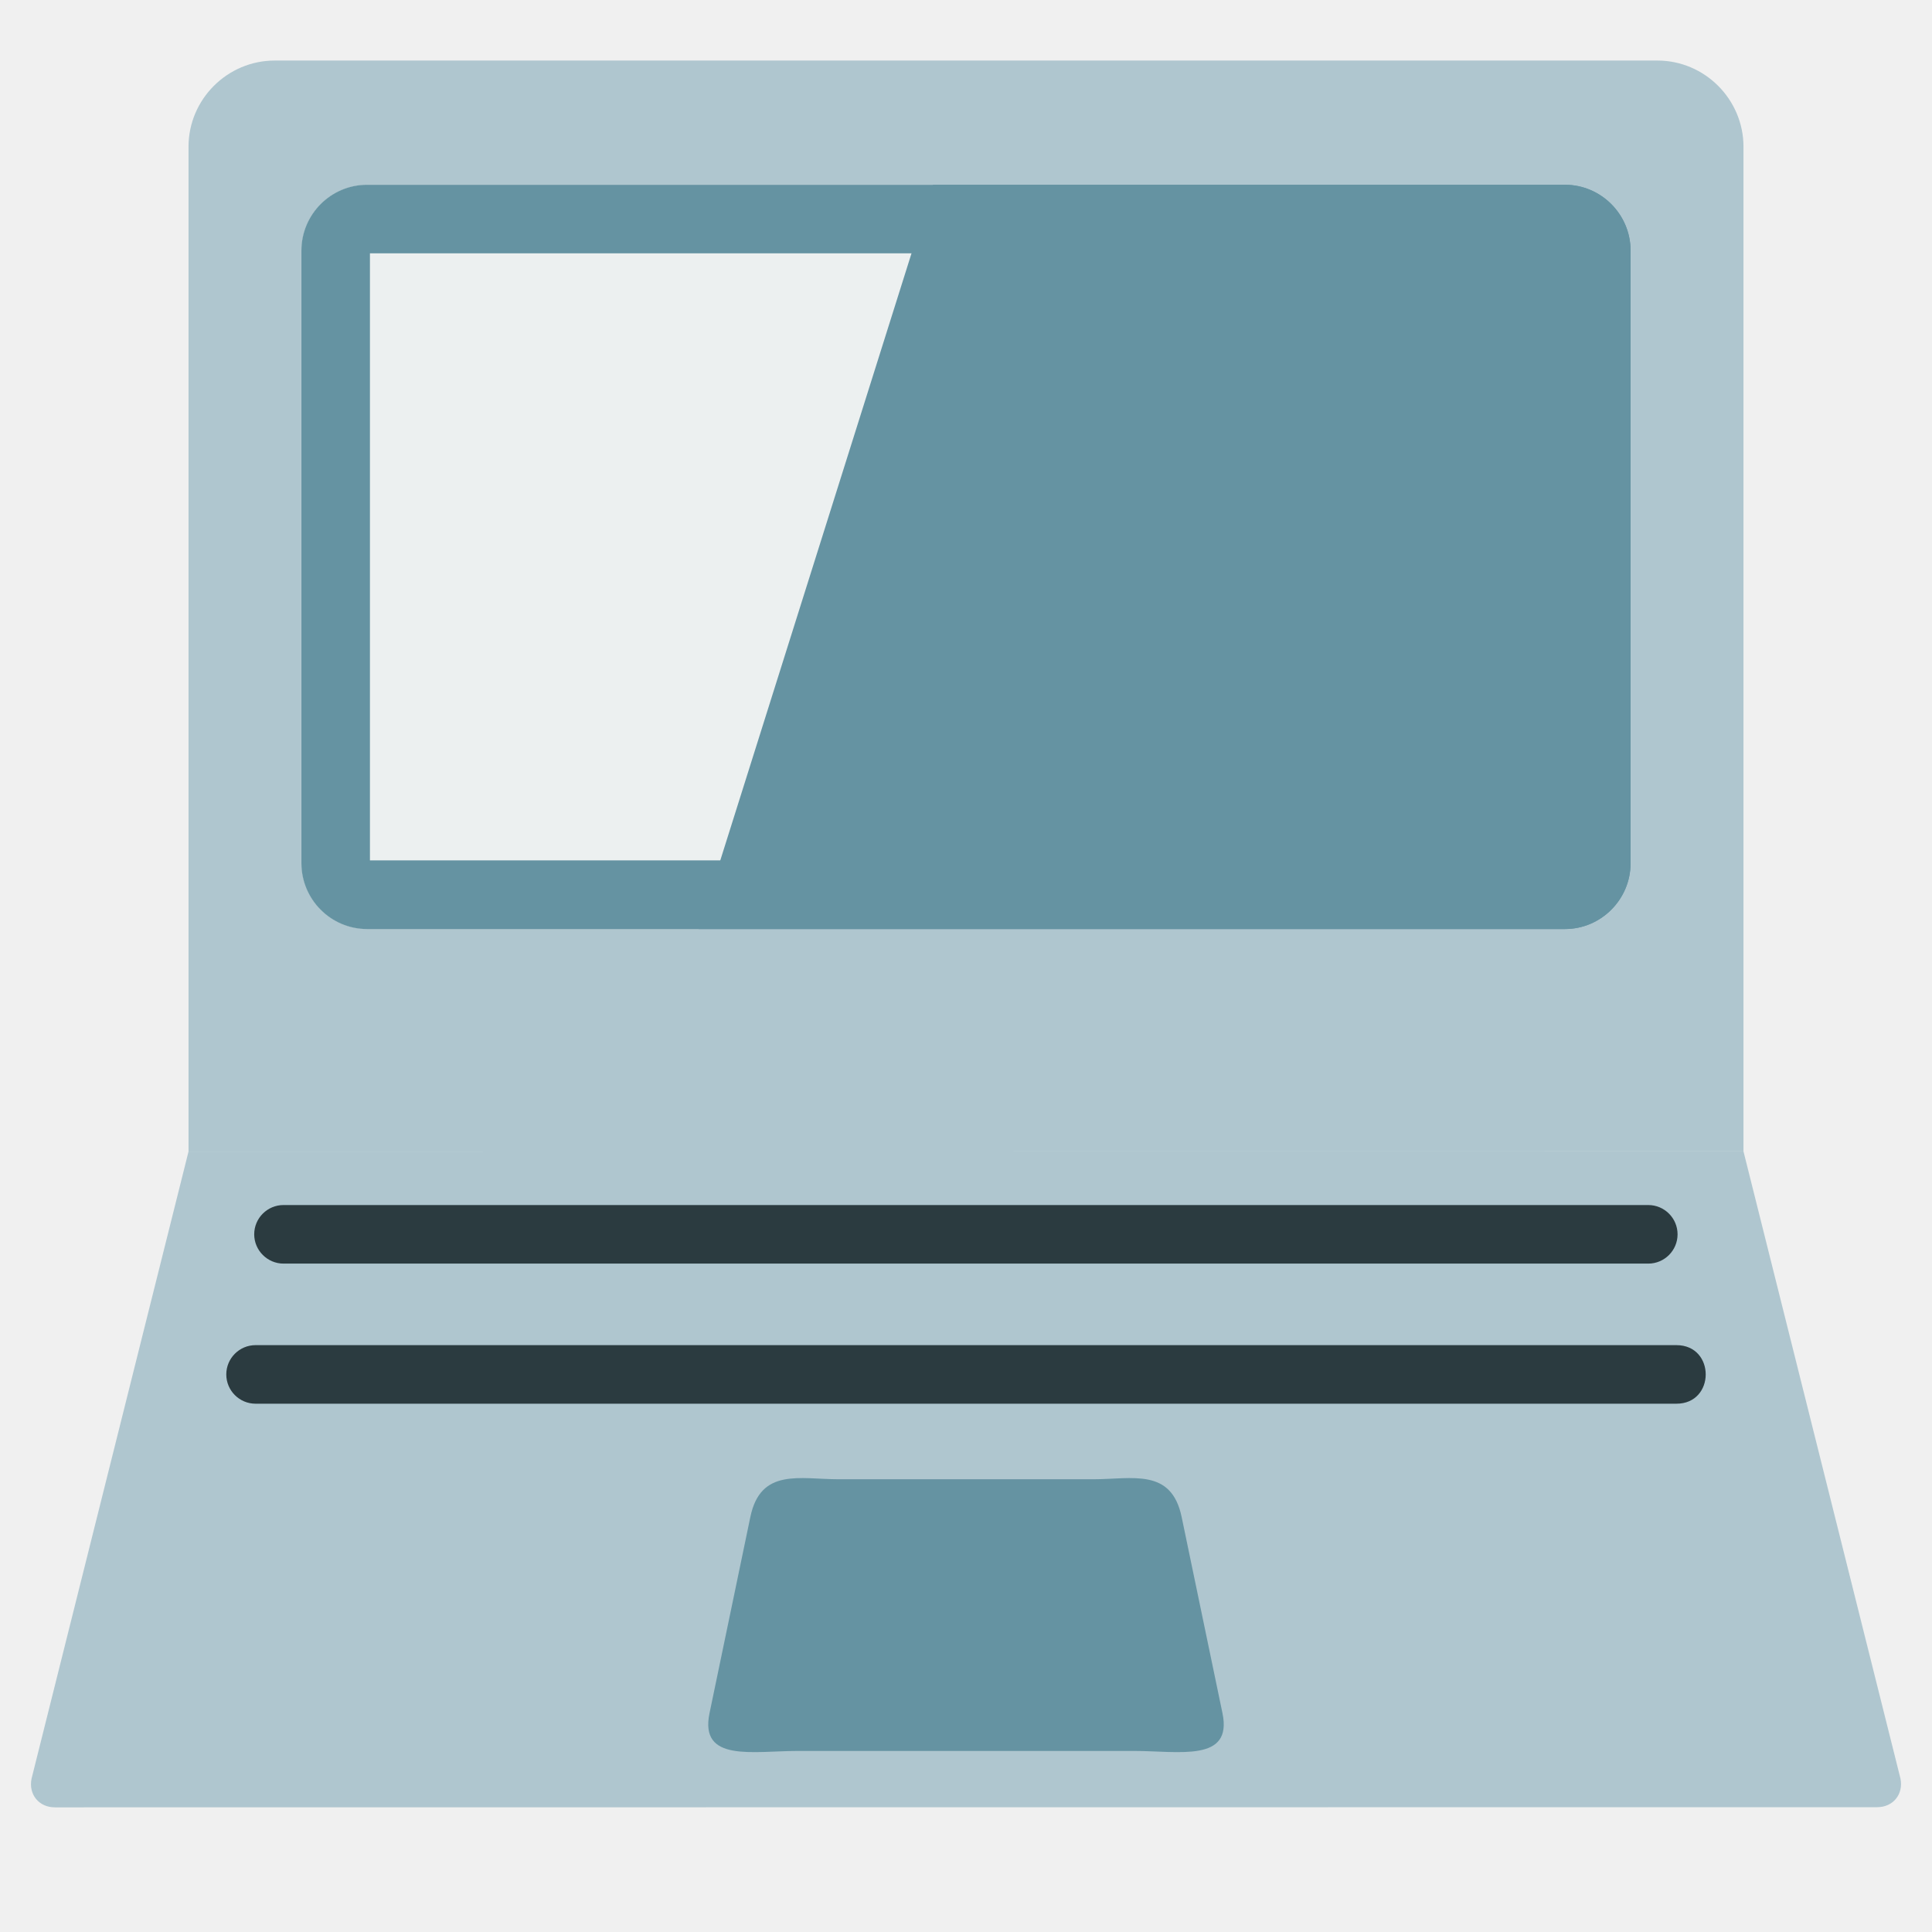
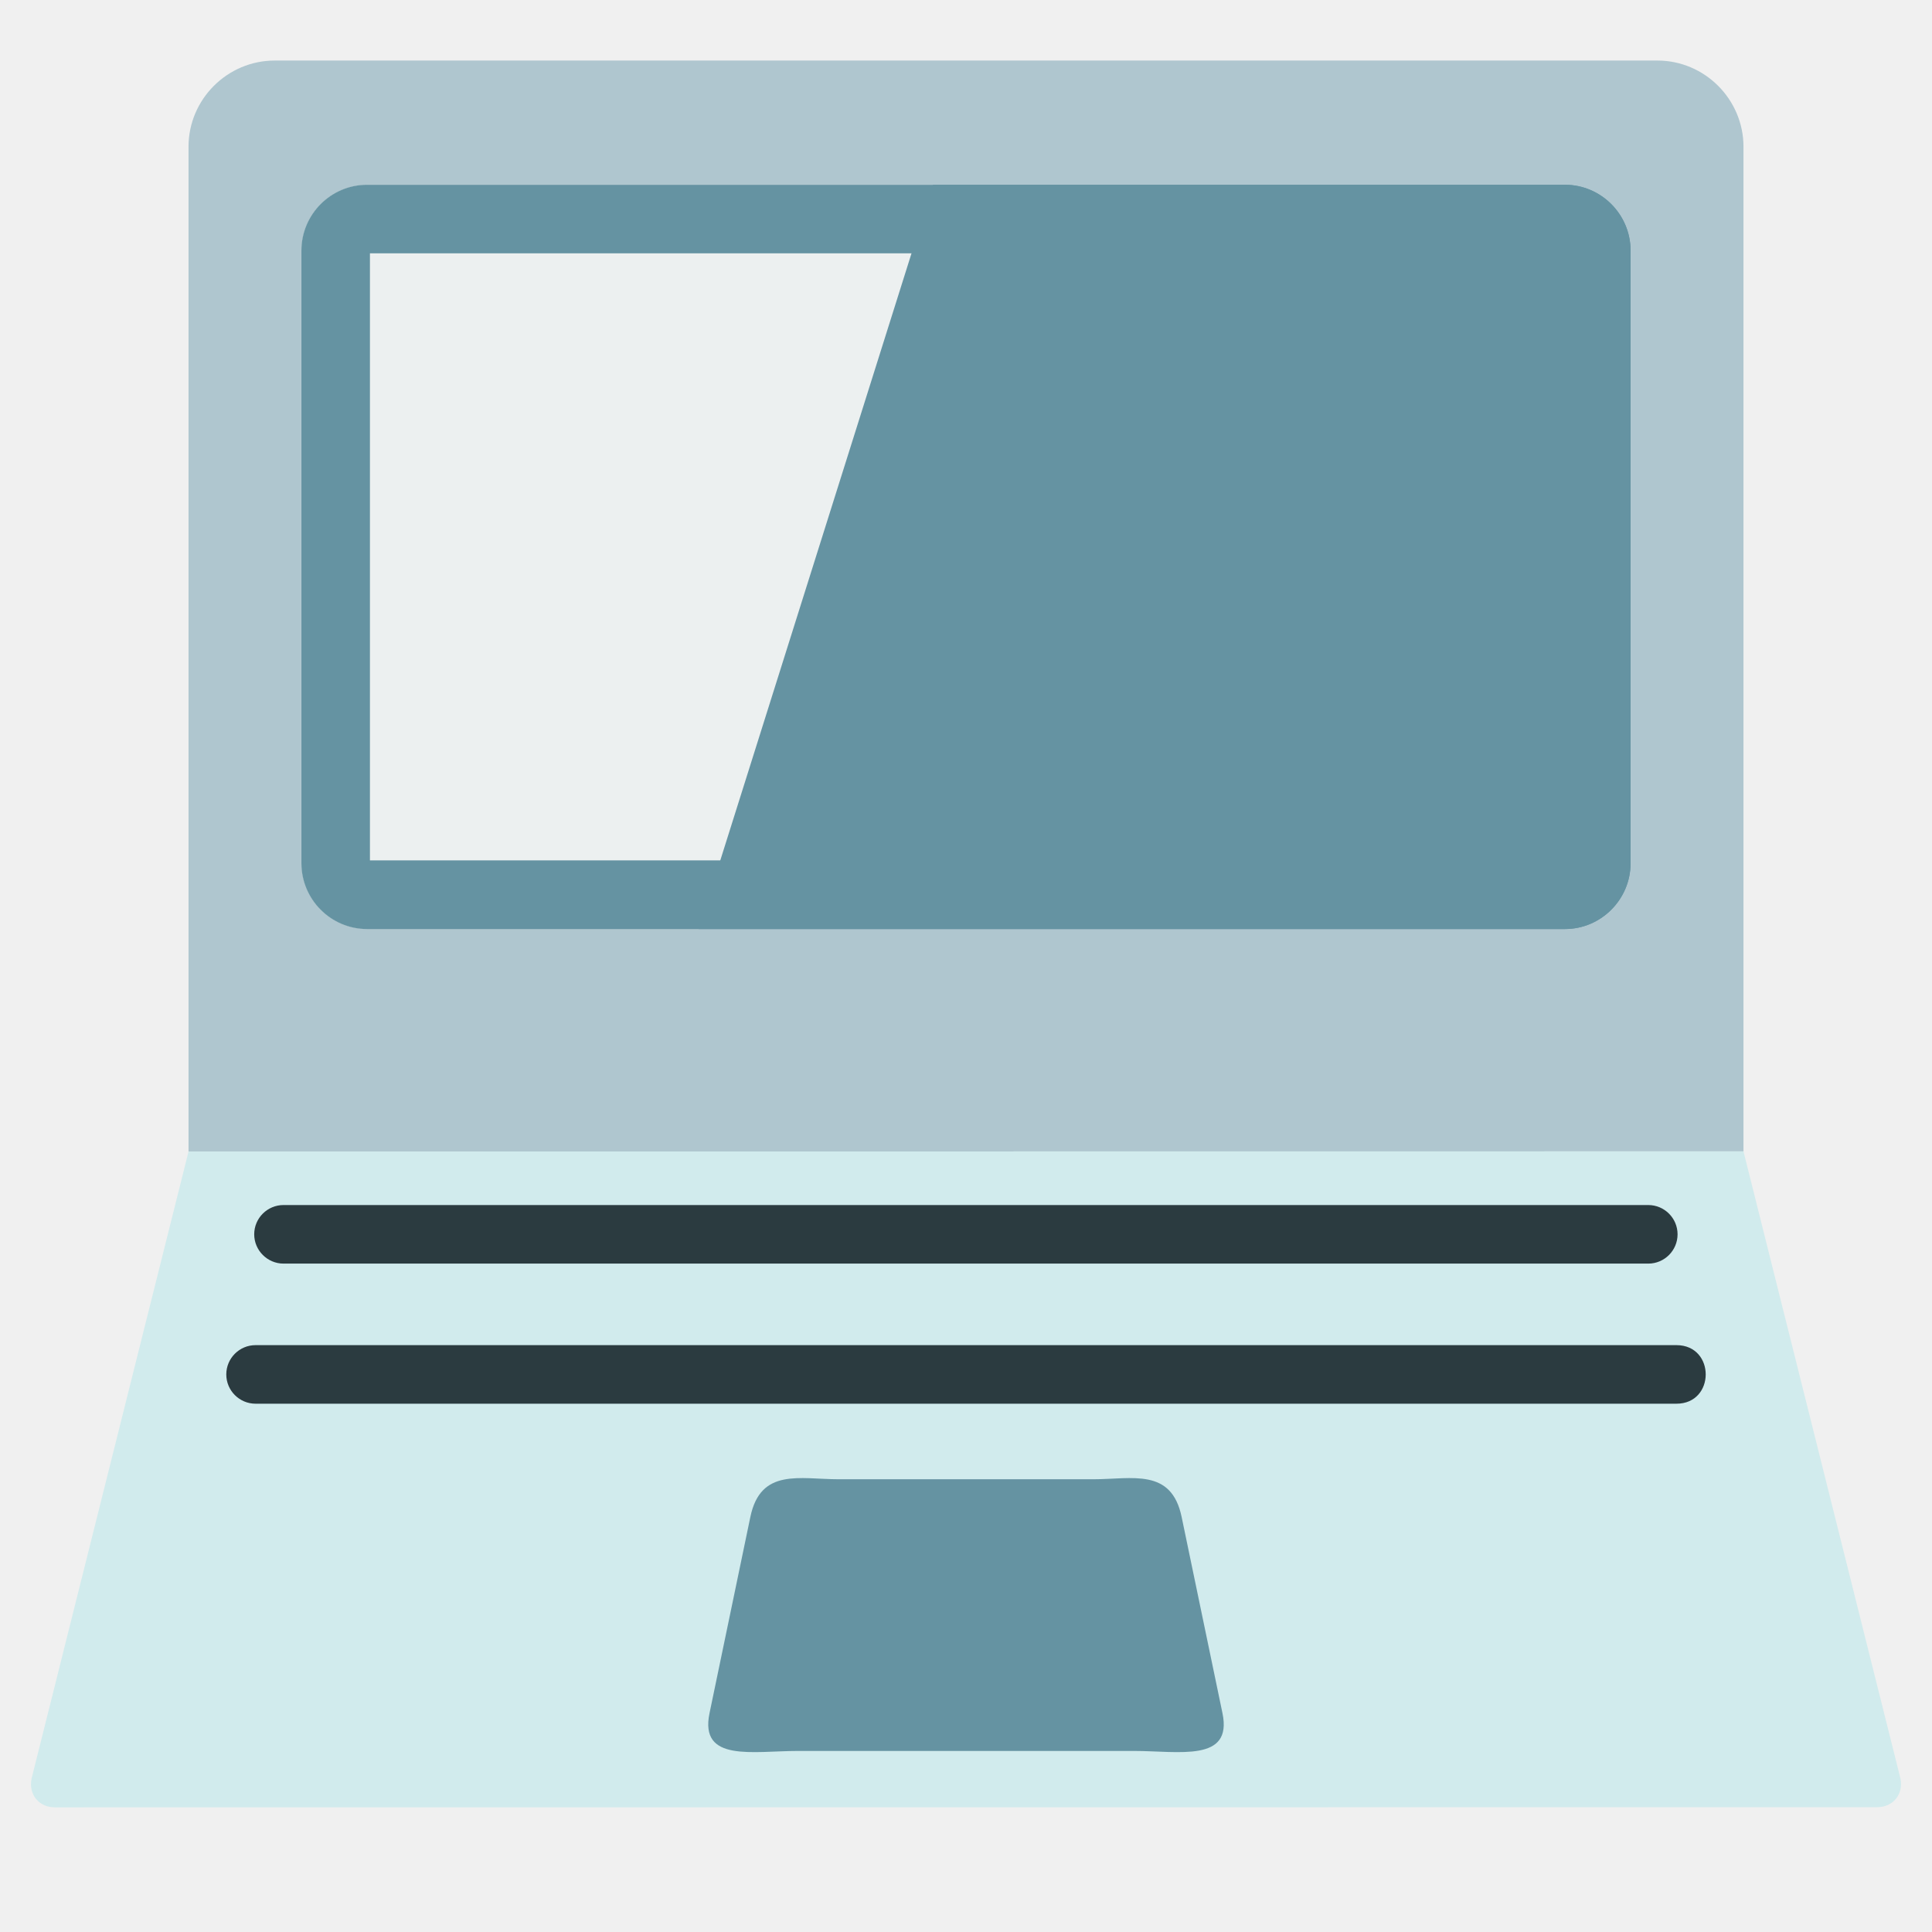
<svg xmlns="http://www.w3.org/2000/svg" xmlns:xlink="http://www.w3.org/1999/xlink" width="128" height="128" version="1.1" id="svg20" xml:space="preserve">
  <g fill="#78a3ad" id="g4" transform="translate(11.85019,-1.518455)">
    <path d="M 103.66,77.8 V 11.24 c 0,-3.14 -2.57,-5.71 -5.7,-5.71 H 6.35 c -3.14,0 -5.71,2.57 -5.71,5.71 v 66.57 z" id="path356" style="fill:#afc6cf;fill-opacity:1" />
-     <path d="m 0.64,77.81 -10.4,41.55 c -0.21,1.04 0.48,1.9 1.55,1.9 l 120.72,-0.01 c 1.06,-9e-5 1.76,-0.85 1.55,-1.9 L 103.66,77.8 Z" id="path354" style="fill:#afc6cf;fill-opacity:1" />
+     <path d="m 0.64,77.81 -10.4,41.55 c -0.21,1.04 0.48,1.9 1.55,1.9 l 120.72,-0.01 c 1.06,-9e-5 1.76,-0.85 1.55,-1.9 L 103.66,77.8 Z" id="path354" style="fill:#d1ebed;fill-opacity:1" />
    <path id="rect474" style="fill:#6593a2;stroke-width:5.818;fill-opacity:1" d="m 43.723,99.523 h 16.853 c 2.592,0 5.181,-0.767 5.861,2.5 l 2.705,13 c 0.68,3.267 -2.867,2.5 -5.861,2.5 H 41.018 c -2.994,0 -6.541,0.767 -5.861,-2.5 l 2.705,-13 c 0.68,-3.267 3.269,-2.5 5.861,-2.5 z" />
  </g>
  <defs id="defs7">
    <path id="a" d="M12.47 63.07c-2.4 0-4.35-1.96-4.35-4.36V18.12c0-2.4 1.95-4.36 4.35-4.36h79.36c2.39 0 4.35 1.96 4.35 4.36v40.59c0 2.4-1.96 4.36-4.35 4.36H12.47z" />
  </defs>
  <use xlink:href="#a" overflow="visible" fill="#006ca2" id="use9" transform="translate(11.85,-1.518455)" style="fill:#6593a2;fill-opacity:1" />
  <clipPath id="b">
    <use xlink:href="#a" overflow="visible" id="use11" />
  </clipPath>
  <path clip-path="url(#b)" fill="#ffffff" d="M 50.73,11.35 32.85,68.11 5.22,67.83 V 11.92 Z" id="path14" transform="translate(11.85,-1.518455)" style="fill:#ecf0f0;fill-opacity:1" />
  <path d="M 18.782,79.837 H 109.203 c 1.07,0 1.94,0.87 1.94,1.94 0,1.07 -0.87,1.94 -1.94,1.94 H 18.782 c -1.06,0 -1.94,-0.87 -1.94,-1.94 0,-1.08 0.88,-1.94 1.94,-1.94 z M 111.062,92.999 H 16.932 c -1.07,0 -1.94,-0.87 -1.94,-1.94 0,-1.07 0.87,-1.94 1.94,-1.94 H 111.073 c 2.587,0.007 2.577,3.887 -0.01,3.88 z" fill="#ffffff" id="path16" style="fill:#2b3b40" />
  <path d="m 103.49,16.782 v 40.22 H 24.51 v -40.22 h 78.98 m 0.2,-4.54 H 24.32 c -2.4,0 -4.35,1.96 -4.35,4.36 v 40.59 c 0,2.4 1.95,4.36 4.35,4.36 h 79.36 c 2.39,0 4.35,-1.96 4.35,-4.36 v -40.59 c 0,-2.4 -1.96,-4.36 -4.34,-4.36 z" fill="#006ca2" id="path18" style="fill:#6593a2;fill-opacity:1" />
</svg>
